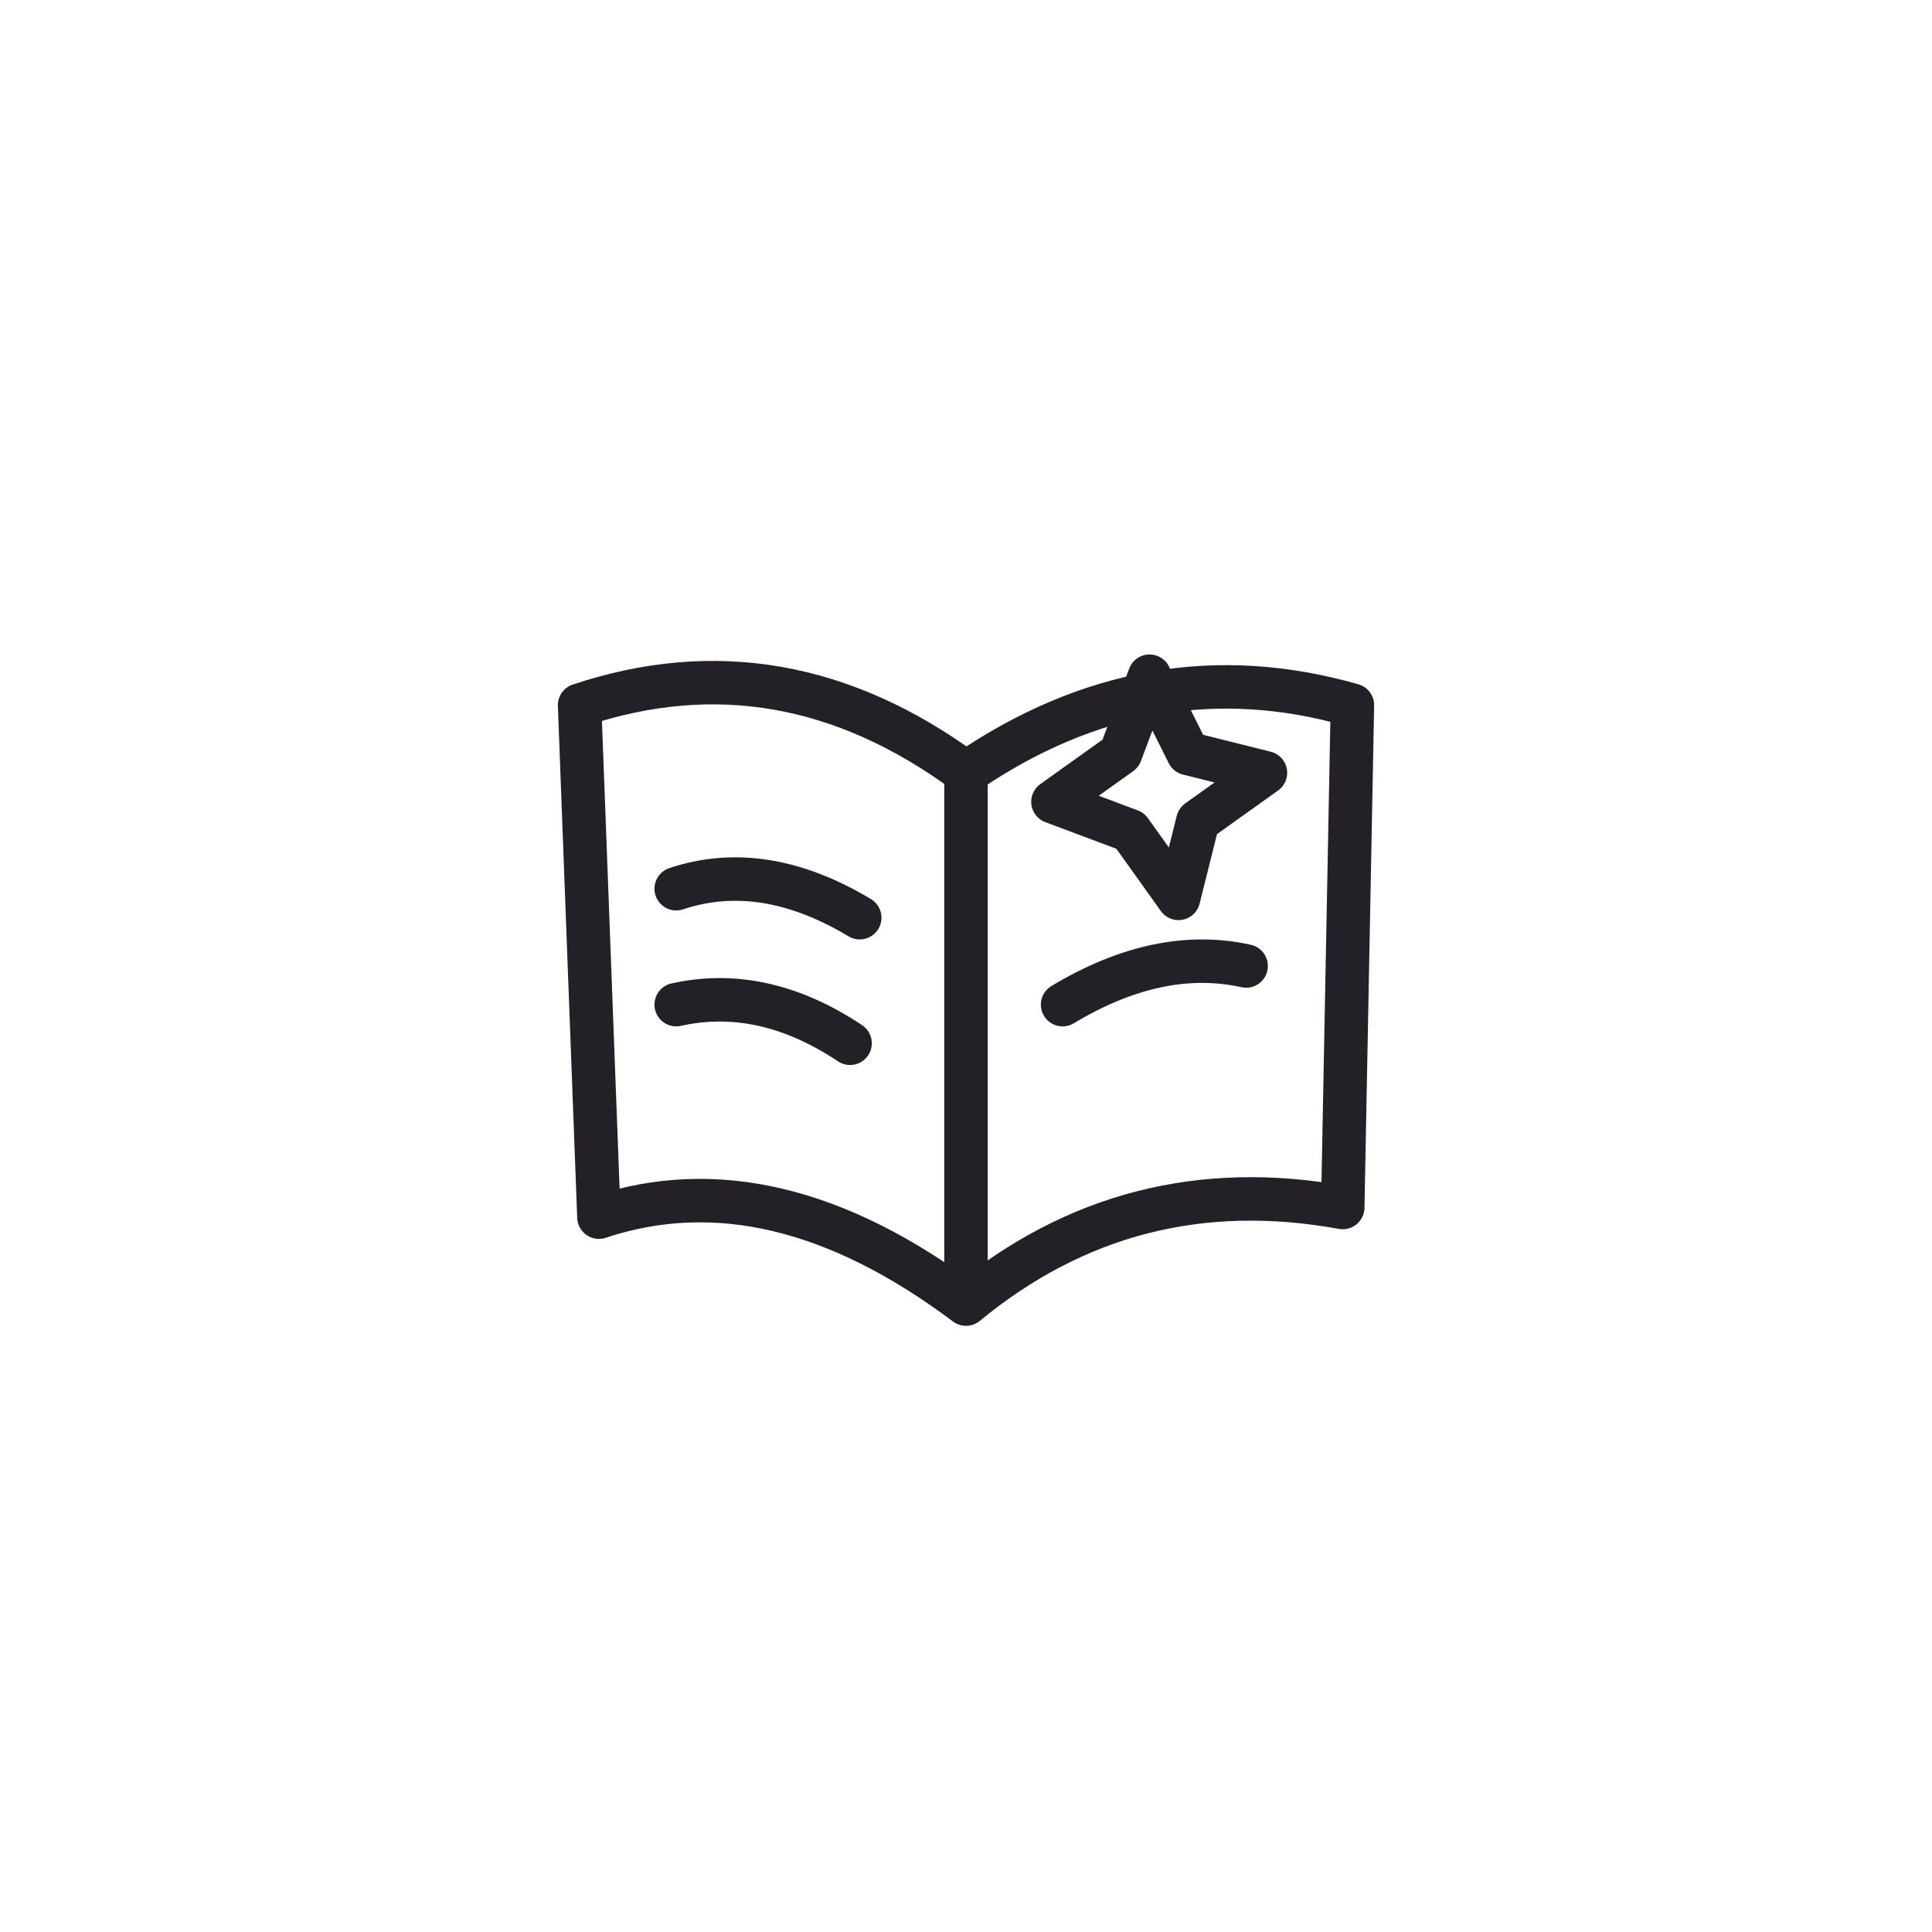
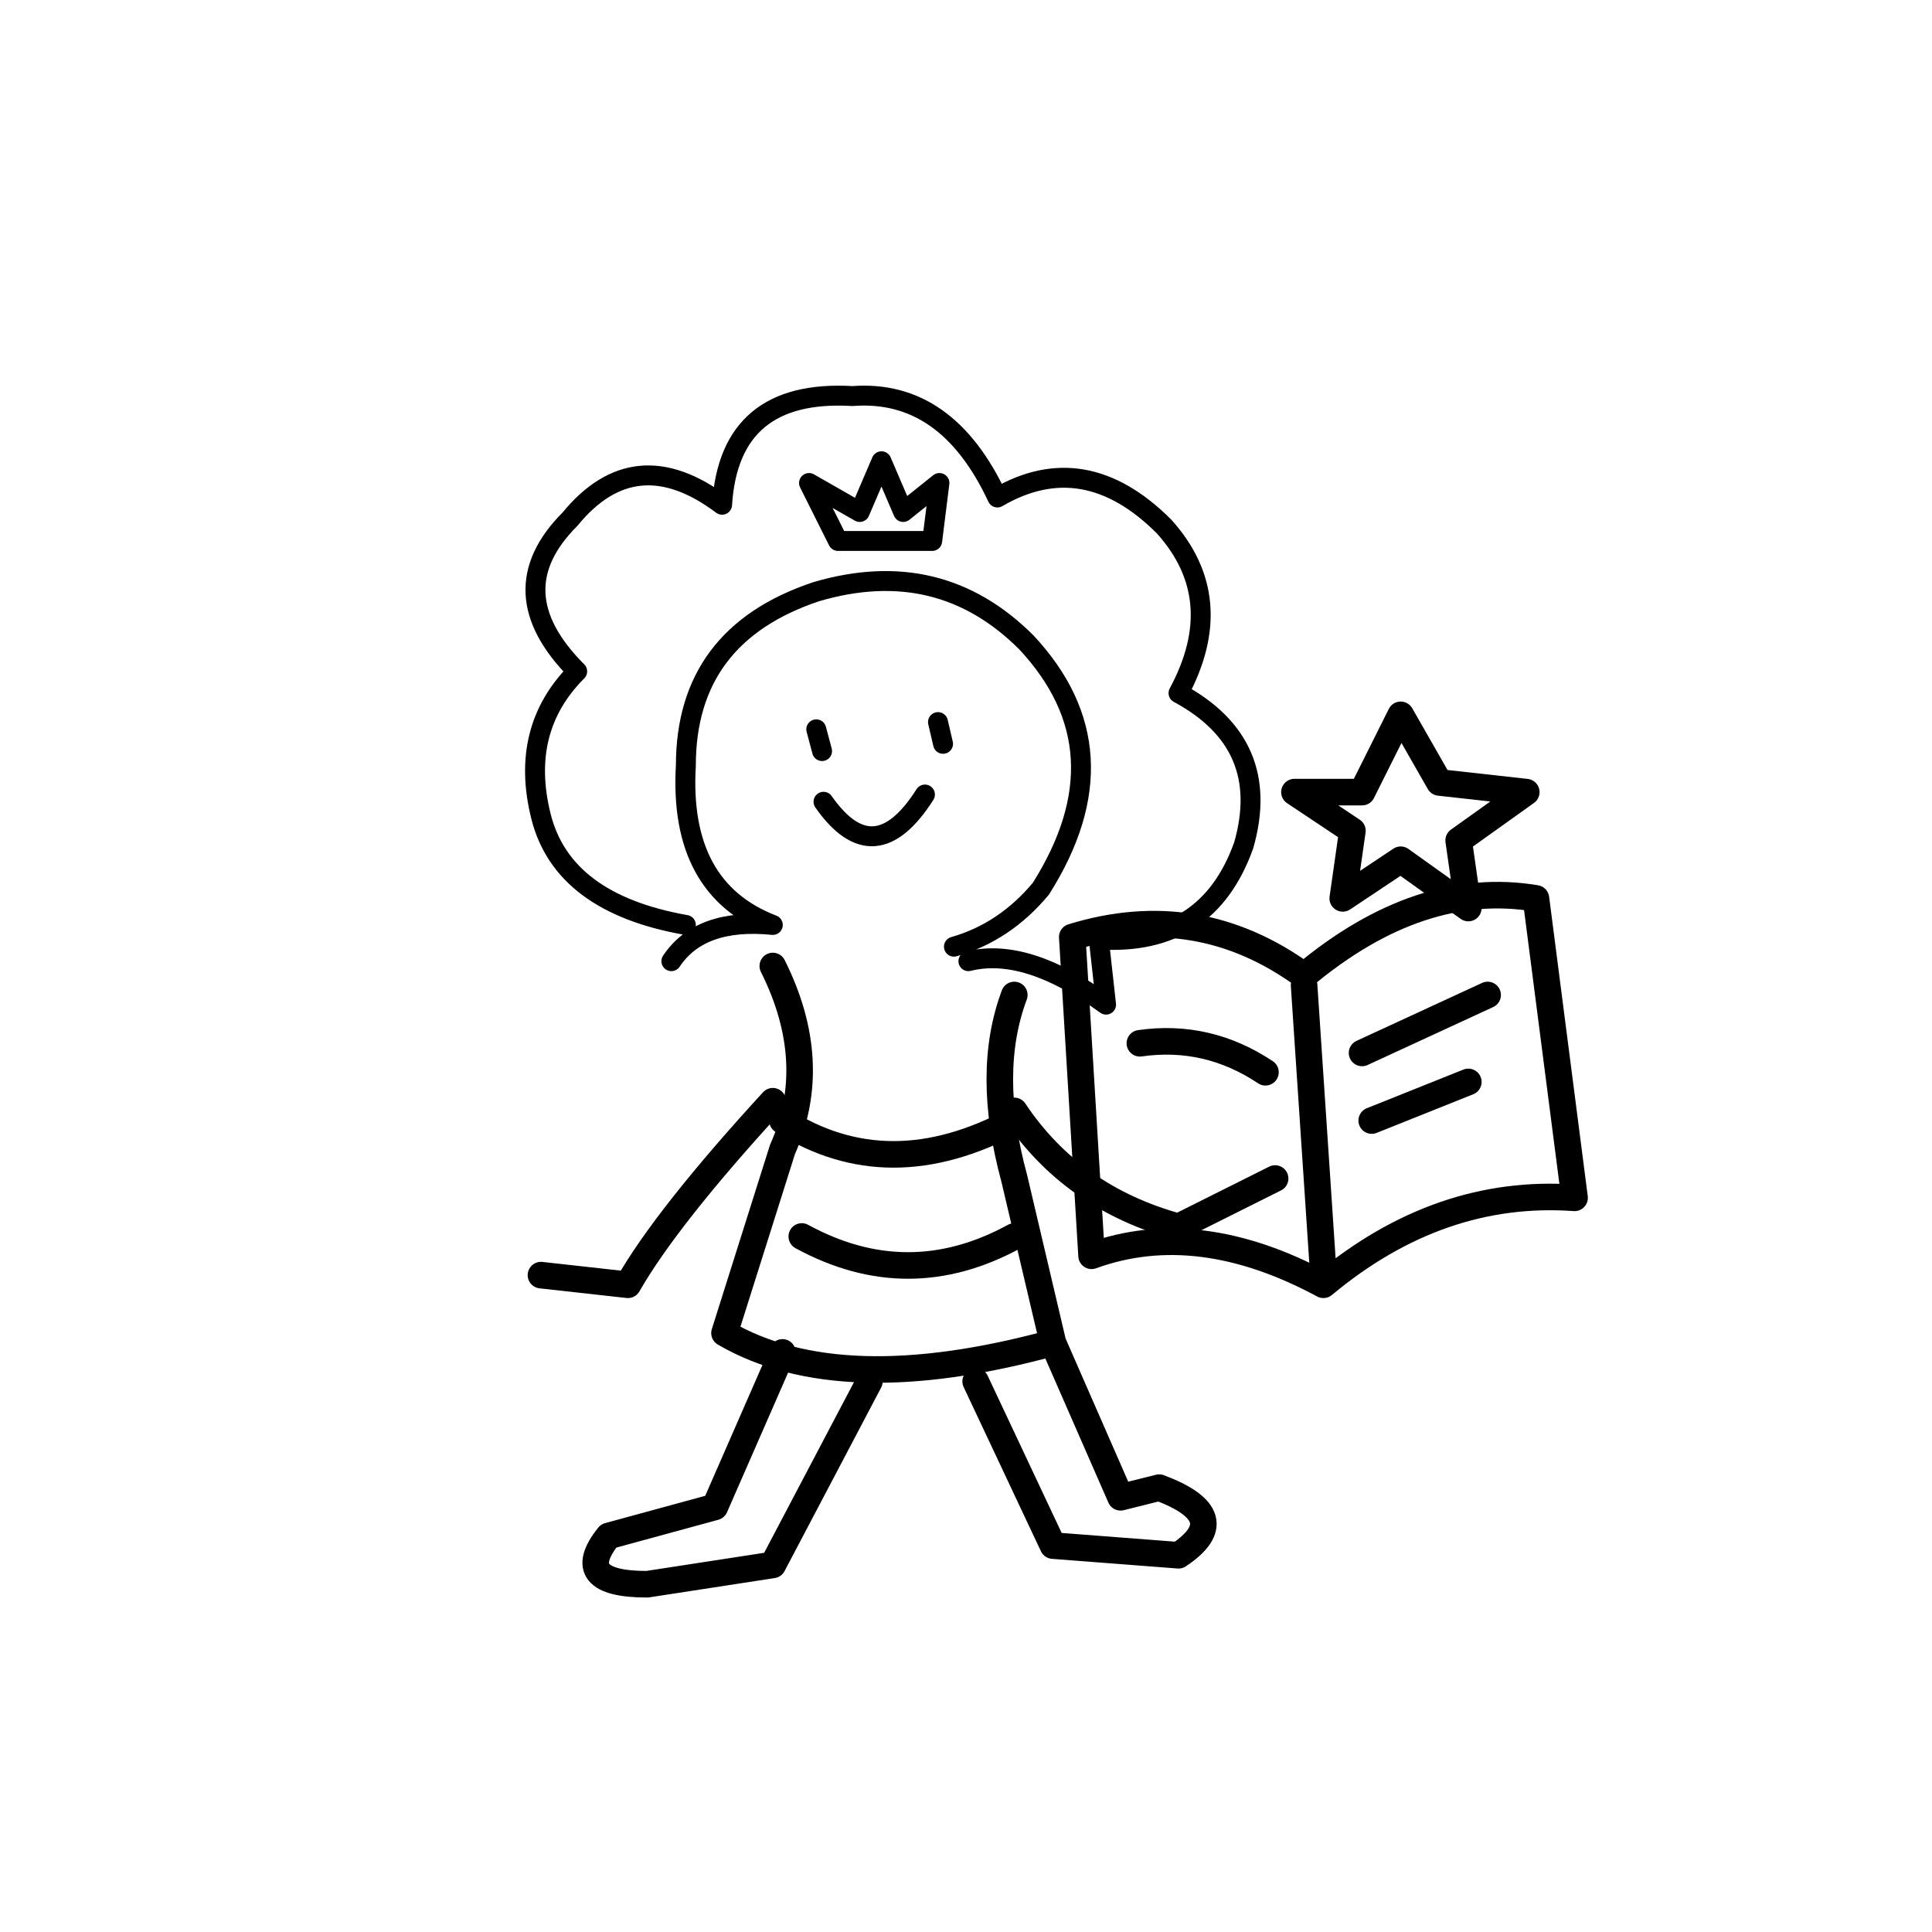
<svg xmlns="http://www.w3.org/2000/svg" viewBox="0 0 200 200">
-   <g fill="none" stroke="#242028" stroke-width="4.5" stroke-linecap="round" stroke-linejoin="round">
-     <path d="M100 80Q81 66 60 73L62 126Q80 120 100 135Q117 121 139 125L140 73Q119 67 100 80Z M100 81L100 134 M70 92q9 -3 19 3 M70 104q9 -2 18 4 M110 104q10 -6 19 -4" />
-     <path d="M116 78l3 -8 4 8 8 2 -7 5 -2 8 -5 -7 -8 -3Z" transform="rotate(0 100 100) translate(0 0)" />
+   <g fill="none" stroke="#000" stroke-width="2.75" stroke-linecap="round" stroke-linejoin="round">
+     <path d="M68 101Q51 98 48 86T53 66Q42 55 52 45Q61 34 73 43Q74 27 91 28Q104 27 111 42Q123 35 134 46Q143 56 136 69Q149 76 145 90Q140 104 125 103L126 112Q115 104 107 106M66 106q4-6 14-5 M80 101Q67 96 68 79Q68 61 86 55Q103 50 115 62Q129 77 117 96Q112 102 105 104 M86 74l.8 3m16-4 .7 3 M87 84q7 10 14-1 M89 48l-4-8 7 4 3-7 3 7 5-4-1 8z" transform="translate(20 20) scale(.75) rotate(0 96 104)" />
+     <path d="M80 100q5 10 1 19l-6 19q12 7 34 1l-4-17q-3-11 0-19 M81 116q11 7 24 0m-22 12q11 6 22 0 M81 140l-7 16-11 3q-4 5 4 5l13-2 10-19m11 0 8 17 13 1q6-4-2-7l-4 1-7-16" />
+     <path d="M141 82l4-8 4 7 9 1-7 5 1 7-7-5-6 4 1-7-6-4z" opacity="1" />
+     <path d="M80 114q-11 12-15 19l-9-1m49-17q6 9 17 12l10-5" transform="rotate(0 97 115)" />
+     <path d="M111 97q13-4 24 4 12-10 24-8l4 31q-14-1-26 9-13-7-24-3z M135 102l2 30 M118 108q7-1 13 3m10-2 13-6m-12 13 10-4" transform="translate(0 0)" />
  </g>
</svg>
